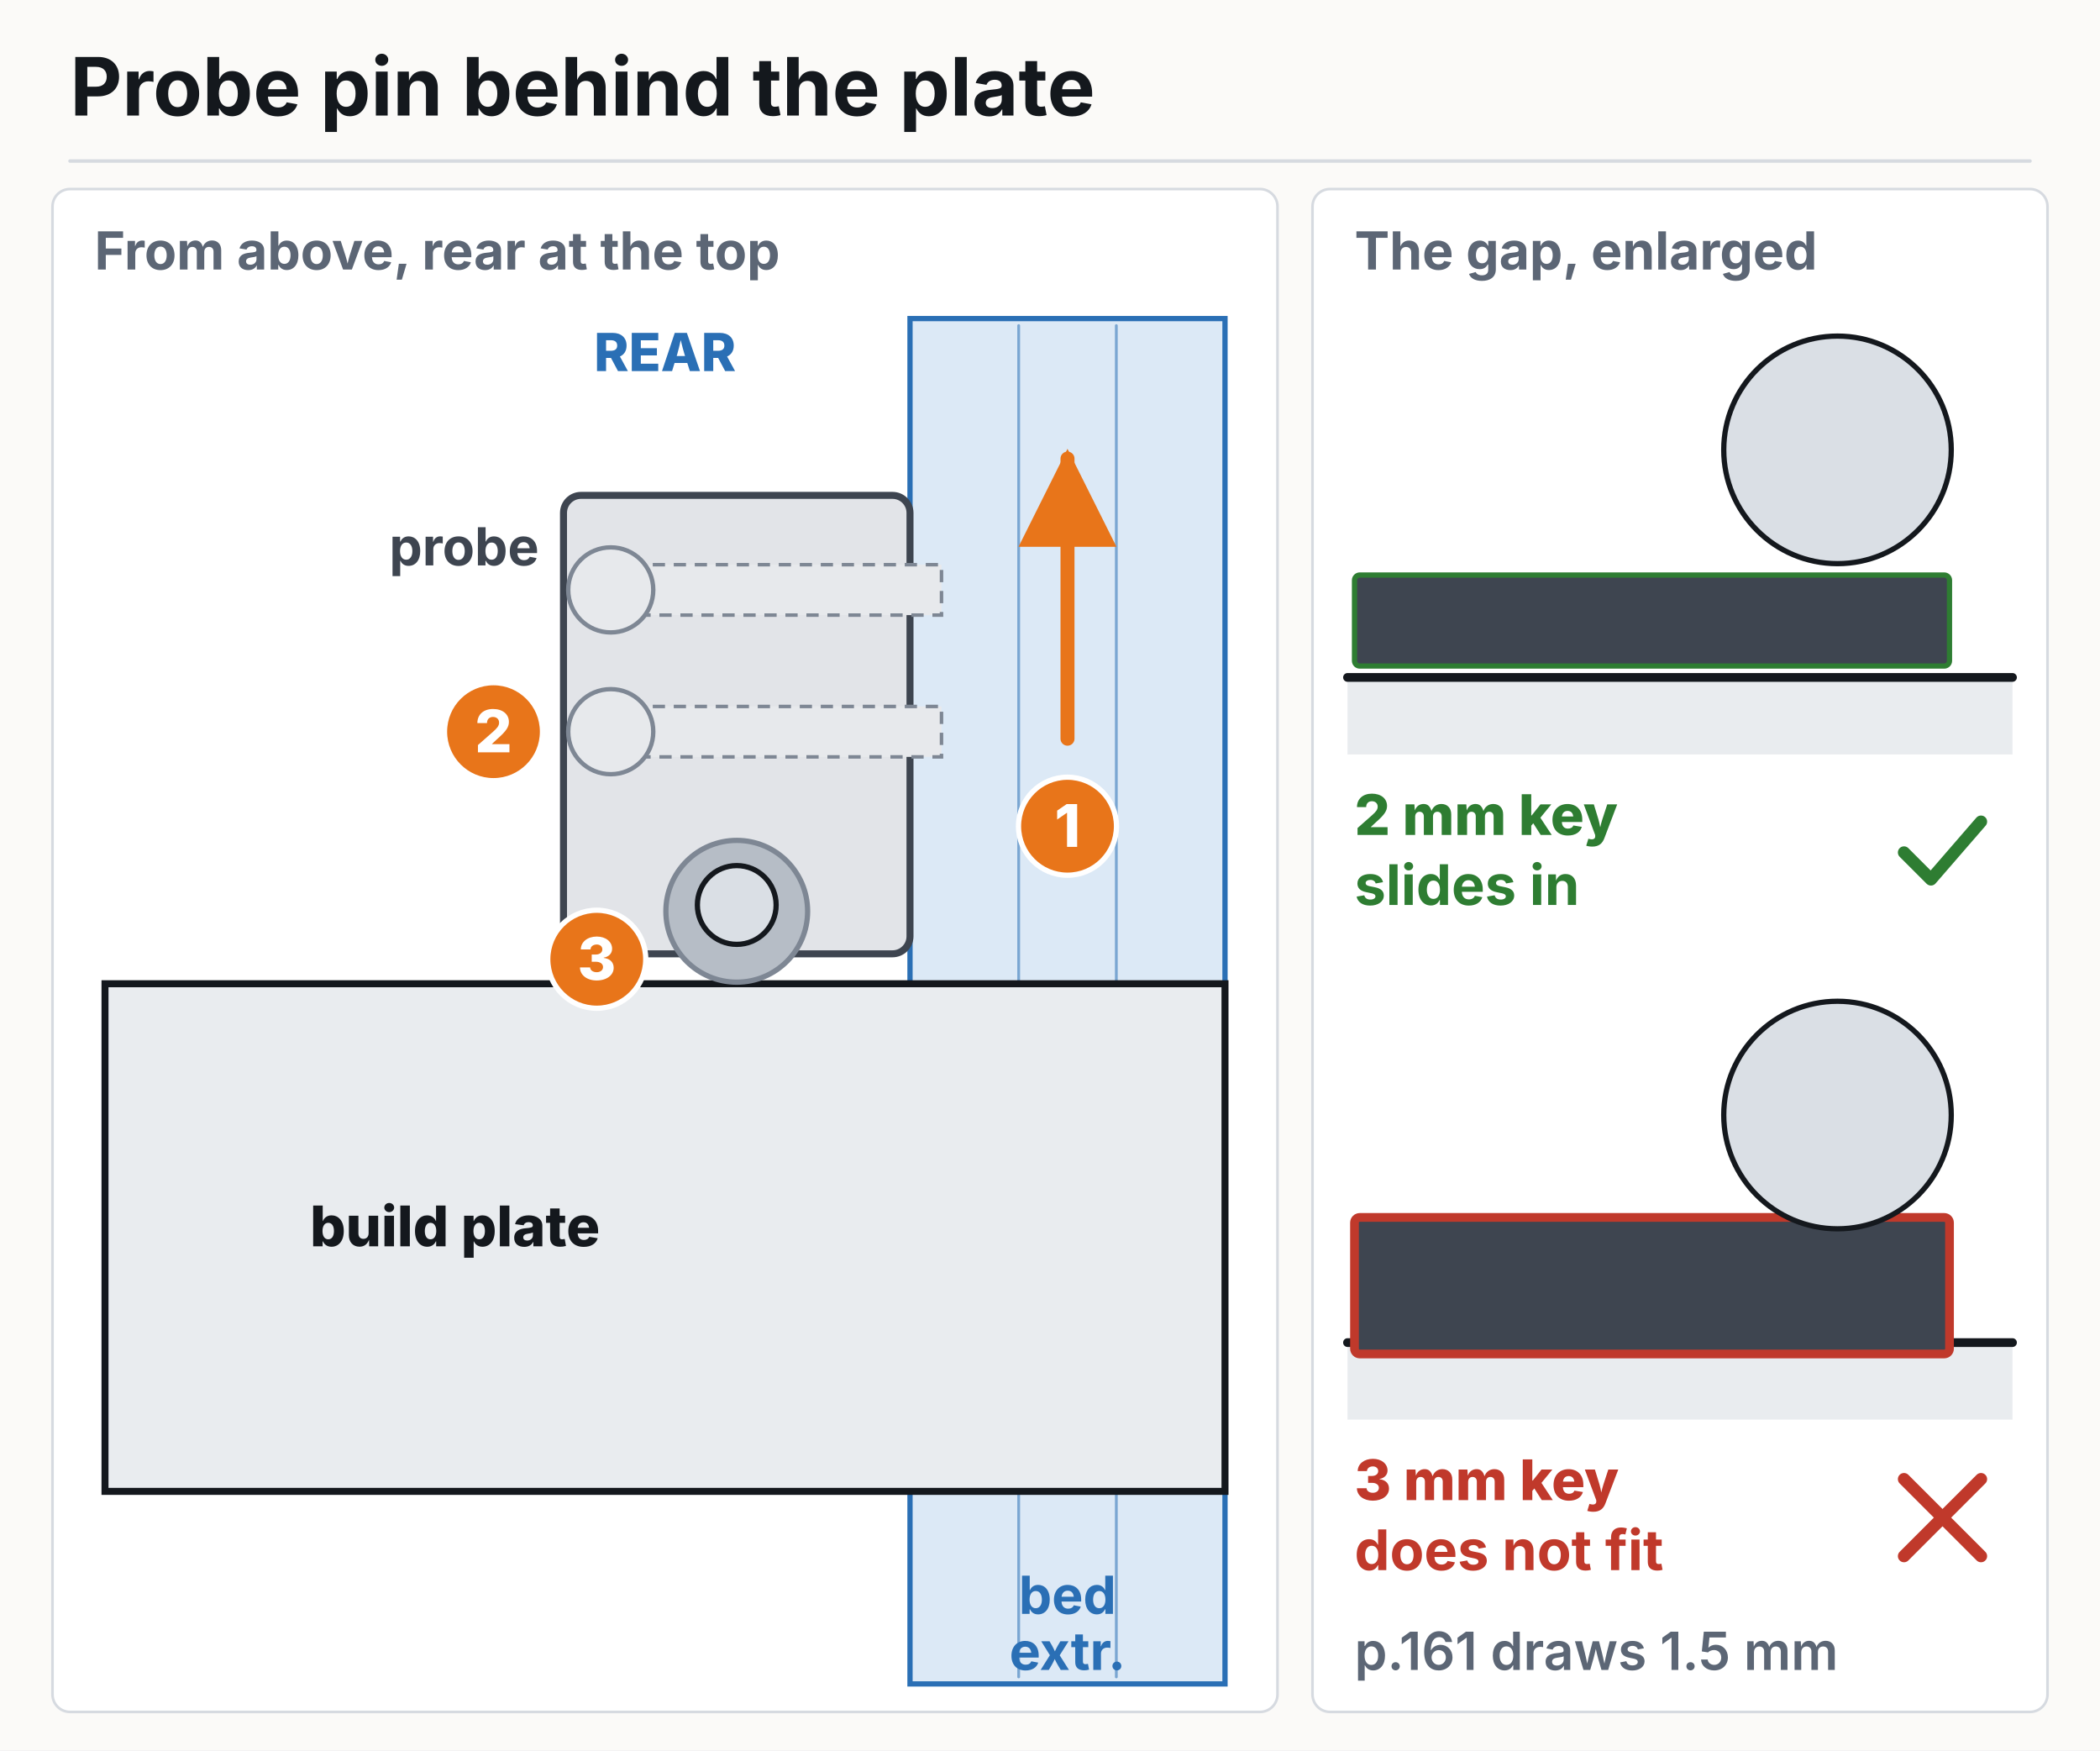
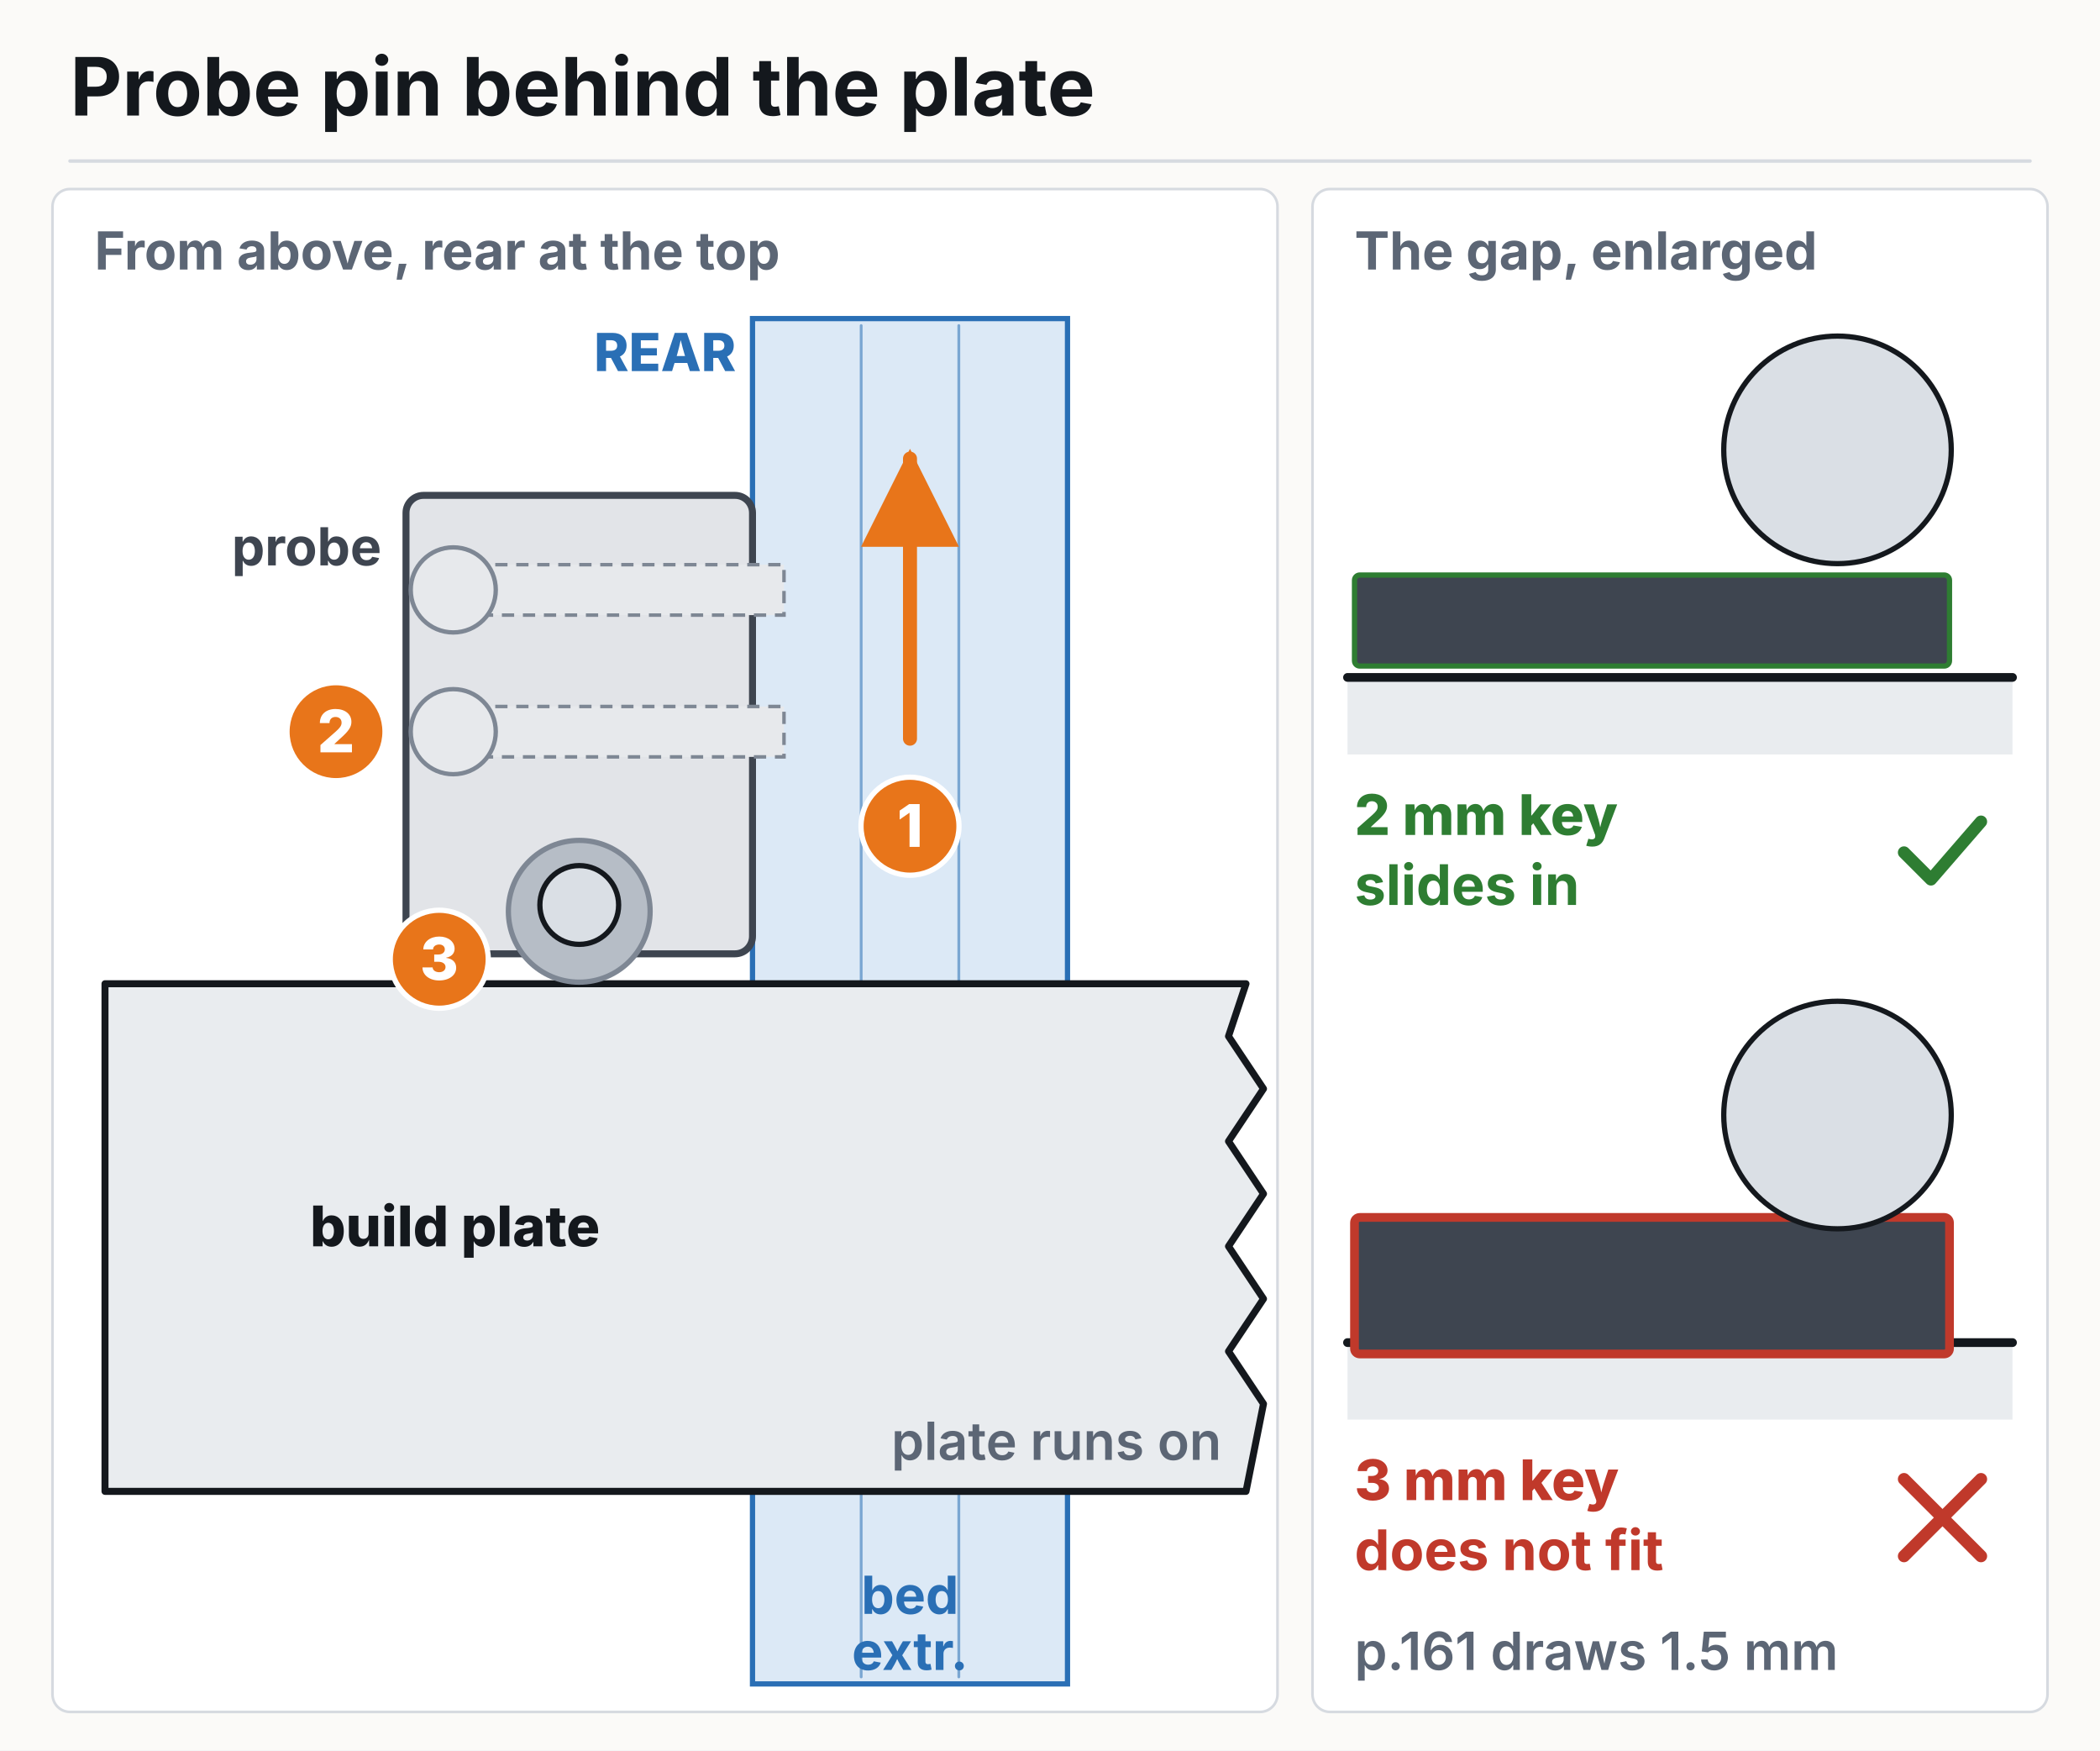
<svg xmlns="http://www.w3.org/2000/svg" viewBox="0 0 1200 1000" width="1200" height="1000" role="img" aria-label="Nozzle probe pin just behind the plate's rear edge: a 2 mm key fits, a 3 mm key does not" style="color:#14181D">
  <defs>
    <marker id="arw" viewBox="0 0 10 10" refX="9" refY="5" markerWidth="7" markerHeight="7" orient="auto-start-reverse">
      <path d="M0,0 L10,5 L0,10 z" fill="#14181D" />
    </marker>
    <marker id="arwm" viewBox="0 0 10 10" refX="9" refY="5" markerWidth="7" markerHeight="7" orient="auto-start-reverse">
      <path d="M0,0 L10,5 L0,10 z" fill="#5C6675" />
    </marker>
    <marker id="arwa" viewBox="0 0 10 10" refX="9" refY="5" markerWidth="6.5" markerHeight="6.5" orient="auto-start-reverse">
      <path d="M0,0 L10,5 L0,10 z" fill="#0E8F86" />
    </marker>
    <marker id="arwb" viewBox="0 0 10 10" refX="9" refY="5" markerWidth="6.5" markerHeight="6.5" orient="auto-start-reverse">
      <path d="M0,0 L10,5 L0,10 z" fill="#7A4FD6" />
    </marker>
    <marker id="arwo" viewBox="0 0 10 10" refX="9" refY="5" markerWidth="7" markerHeight="7" orient="auto-start-reverse">
      <path d="M0,0 L10,5 L0,10 z" fill="#E8751A" />
    </marker>
    <marker id="arwr" viewBox="0 0 10 10" refX="9" refY="5" markerWidth="7" markerHeight="7" orient="auto-start-reverse">
      <path d="M0,0 L10,5 L0,10 z" fill="#C0392B" />
    </marker>
    <marker id="arwg" viewBox="0 0 10 10" refX="9" refY="5" markerWidth="7" markerHeight="7" orient="auto-start-reverse">
      <path d="M0,0 L10,5 L0,10 z" fill="#2E7D32" />
    </marker>
    <pattern id="hatch" width="7" height="7" patternTransform="rotate(45)" patternUnits="userSpaceOnUse">
      <line x1="0" y1="0" x2="0" y2="7" stroke="#9AA3AF" stroke-width="2.6" />
    </pattern>
  </defs>
  <rect width="1200" height="1000" fill="#FBFAF8" />
  <text x="40.0" y="66.0" font-family="Inter, -apple-system, BlinkMacSystemFont, 'Segoe UI', Roboto, 'Helvetica Neue', Arial, sans-serif" font-size="46" font-weight="700" text-anchor="start" fill="currentColor" letter-spacing="0">Probe pin behind the plate</text>
  <line x1="40.0" y1="92.0" x2="1160.0" y2="92.0" stroke="#D6DAE0" stroke-width="2" stroke-linecap="round" />
  <rect x="30.0" y="108.0" width="700.0" height="870.0" rx="10" fill="#FFFFFF" stroke="#D6DAE0" stroke-width="1.5" />
  <text x="54.0" y="154.0" font-family="Inter, -apple-system, BlinkMacSystemFont, 'Segoe UI', Roboto, 'Helvetica Neue', Arial, sans-serif" font-size="30" font-weight="700" text-anchor="start" fill="#5C6675" letter-spacing="0">From above, rear at the top</text>
-   <rect x="520.0" y="182.0" width="180.0" height="780.0" rx="0" fill="#DCE9F6" stroke="#2A6FB5" stroke-width="3" />
-   <line x1="582.1" y1="186.0" x2="582.1" y2="958.0" stroke="#2A6FB5" stroke-width="1.6" stroke-linecap="round" opacity="0.55" />
-   <line x1="637.9" y1="186.0" x2="637.9" y2="958.0" stroke="#2A6FB5" stroke-width="1.6" stroke-linecap="round" opacity="0.55" />
-   <text x="610.0" y="922.0" font-family="Inter, -apple-system, BlinkMacSystemFont, 'Segoe UI', Roboto, 'Helvetica Neue', Arial, sans-serif" font-size="30" font-weight="700" text-anchor="middle" fill="#2A6FB5" letter-spacing="0">bed</text>
-   <text x="610.0" y="954.0" font-family="Inter, -apple-system, BlinkMacSystemFont, 'Segoe UI', Roboto, 'Helvetica Neue', Arial, sans-serif" font-size="30" font-weight="700" text-anchor="middle" fill="#2A6FB5" letter-spacing="0">extr.</text>
-   <rect x="60.0" y="562.0" width="640.0" height="290.0" rx="0" fill="#E9ECEF" stroke="#14181D" stroke-width="4" />
+   <rect x="430.0" y="182.0" width="180.0" height="780.0" rx="0" fill="#DCE9F6" stroke="#2A6FB5" stroke-width="3" />
+   <line x1="492.1" y1="186.0" x2="492.1" y2="958.0" stroke="#2A6FB5" stroke-width="1.6" stroke-linecap="round" opacity="0.55" />
+   <line x1="547.9" y1="186.0" x2="547.9" y2="958.0" stroke="#2A6FB5" stroke-width="1.6" stroke-linecap="round" opacity="0.55" />
+   <text x="520.0" y="922.0" font-family="Inter, -apple-system, BlinkMacSystemFont, 'Segoe UI', Roboto, 'Helvetica Neue', Arial, sans-serif" font-size="30" font-weight="700" text-anchor="middle" fill="#2A6FB5" letter-spacing="0">bed</text>
+   <text x="520.0" y="954.0" font-family="Inter, -apple-system, BlinkMacSystemFont, 'Segoe UI', Roboto, 'Helvetica Neue', Arial, sans-serif" font-size="30" font-weight="700" text-anchor="middle" fill="#2A6FB5" letter-spacing="0">extr.</text>
+   <path d="M 60 562 L 712 562 L 702 592 L 722 622 L 702 652 L 722 682 L 702 712 L 722 742 L 702 772 L 722 802 L 712 852 L 60 852 Z" fill="#E9ECEF" stroke="#14181D" stroke-width="4" stroke-linecap="round" stroke-linejoin="round" />
+   <text x="698.0" y="834.0" font-family="Inter, -apple-system, BlinkMacSystemFont, 'Segoe UI', Roboto, 'Helvetica Neue', Arial, sans-serif" font-size="30" font-weight="600" text-anchor="end" fill="#5C6675" letter-spacing="0">plate runs on</text>
  <text x="260.0" y="712.0" font-family="Inter, -apple-system, BlinkMacSystemFont, 'Segoe UI', Roboto, 'Helvetica Neue', Arial, sans-serif" font-size="32" font-weight="800" text-anchor="middle" fill="currentColor" letter-spacing="0">build plate</text>
-   <rect x="322.0" y="283.0" width="198.0" height="261.9" rx="10" fill="#E2E4E8" stroke="#3E4550" stroke-width="4" />
-   <circle cx="421.0" cy="520.6" r="40.5" fill="#B6BDC6" stroke="#7E8794" stroke-width="3" />
-   <circle cx="421.0" cy="517.0" r="22.5" fill="#DADFE5" stroke="#14181D" stroke-width="3" />
-   <rect x="349.0" y="322.6" width="189.0" height="28.8" rx="0" fill="#E7E9EC" stroke="#7E8794" stroke-width="2" stroke-dasharray="7 5" />
-   <circle cx="349.0" cy="337.0" r="24.3" fill="#E7E9EC" stroke="#7E8794" stroke-width="2.5" />
-   <rect x="349.0" y="403.6" width="189.0" height="28.8" rx="0" fill="#E7E9EC" stroke="#7E8794" stroke-width="2" stroke-dasharray="7 5" />
-   <circle cx="349.0" cy="418.0" r="24.3" fill="#E7E9EC" stroke="#7E8794" stroke-width="2.5" />
-   <text x="308.0" y="323.0" font-family="Inter, -apple-system, BlinkMacSystemFont, 'Segoe UI', Roboto, 'Helvetica Neue', Arial, sans-serif" font-size="30" font-weight="700" text-anchor="end" fill="#3E4550" letter-spacing="0">probe</text>
-   <path d="M 610.0 422.0 L 610.0 262.0" fill="none" stroke="#E8751A" stroke-width="8" stroke-linecap="round" stroke-linejoin="round" marker-end="url(#arwo)" />
-   <circle cx="610.0" cy="472.0" r="28.0" fill="#E8751A" stroke="#FFFFFF" stroke-width="3" />
-   <text x="610.0" y="483.8" font-family="Inter, -apple-system, BlinkMacSystemFont, 'Segoe UI', Roboto, 'Helvetica Neue', Arial, sans-serif" font-size="33.6" font-weight="800" text-anchor="middle" fill="#FFFFFF" letter-spacing="0">1</text>
-   <circle cx="282.0" cy="418.0" r="28.0" fill="#E8751A" stroke="#FFFFFF" stroke-width="3" />
-   <text x="282.0" y="429.8" font-family="Inter, -apple-system, BlinkMacSystemFont, 'Segoe UI', Roboto, 'Helvetica Neue', Arial, sans-serif" font-size="33.6" font-weight="800" text-anchor="middle" fill="#FFFFFF" letter-spacing="0">2</text>
-   <circle cx="341.0" cy="548.0" r="28.0" fill="#E8751A" stroke="#FFFFFF" stroke-width="3" />
-   <text x="341.0" y="559.8" font-family="Inter, -apple-system, BlinkMacSystemFont, 'Segoe UI', Roboto, 'Helvetica Neue', Arial, sans-serif" font-size="33.6" font-weight="800" text-anchor="middle" fill="#FFFFFF" letter-spacing="0">3</text>
+   <rect x="232.0" y="283.0" width="198.0" height="261.9" rx="10" fill="#E2E4E8" stroke="#3E4550" stroke-width="4" />
+   <circle cx="331.0" cy="520.6" r="40.5" fill="#B6BDC6" stroke="#7E8794" stroke-width="3" />
+   <circle cx="331.0" cy="517.0" r="22.5" fill="#DADFE5" stroke="#14181D" stroke-width="3" />
+   <rect x="259.0" y="322.6" width="189.0" height="28.8" rx="0" fill="#E7E9EC" stroke="#7E8794" stroke-width="2" stroke-dasharray="7 5" />
+   <circle cx="259.0" cy="337.0" r="24.3" fill="#E7E9EC" stroke="#7E8794" stroke-width="2.5" />
+   <rect x="259.0" y="403.6" width="189.0" height="28.8" rx="0" fill="#E7E9EC" stroke="#7E8794" stroke-width="2" stroke-dasharray="7 5" />
+   <circle cx="259.0" cy="418.0" r="24.3" fill="#E7E9EC" stroke="#7E8794" stroke-width="2.5" />
+   <text x="218.0" y="323.0" font-family="Inter, -apple-system, BlinkMacSystemFont, 'Segoe UI', Roboto, 'Helvetica Neue', Arial, sans-serif" font-size="30" font-weight="700" text-anchor="end" fill="#3E4550" letter-spacing="0">probe</text>
+   <path d="M 520.0 422.0 L 520.0 262.0" fill="none" stroke="#E8751A" stroke-width="8" stroke-linecap="round" stroke-linejoin="round" marker-end="url(#arwo)" />
+   <circle cx="520.0" cy="472.0" r="28.0" fill="#E8751A" stroke="#FFFFFF" stroke-width="3" />
+   <text x="520.0" y="483.8" font-family="Inter, -apple-system, BlinkMacSystemFont, 'Segoe UI', Roboto, 'Helvetica Neue', Arial, sans-serif" font-size="33.6" font-weight="800" text-anchor="middle" fill="#FFFFFF" letter-spacing="0">1</text>
+   <circle cx="192.0" cy="418.0" r="28.0" fill="#E8751A" stroke="#FFFFFF" stroke-width="3" />
+   <text x="192.0" y="429.8" font-family="Inter, -apple-system, BlinkMacSystemFont, 'Segoe UI', Roboto, 'Helvetica Neue', Arial, sans-serif" font-size="33.6" font-weight="800" text-anchor="middle" fill="#FFFFFF" letter-spacing="0">2</text>
+   <circle cx="251.0" cy="548.0" r="28.0" fill="#E8751A" stroke="#FFFFFF" stroke-width="3" />
+   <text x="251.0" y="559.8" font-family="Inter, -apple-system, BlinkMacSystemFont, 'Segoe UI', Roboto, 'Helvetica Neue', Arial, sans-serif" font-size="33.6" font-weight="800" text-anchor="middle" fill="#FFFFFF" letter-spacing="0">3</text>
  <text x="380.0" y="212.0" font-family="Inter, -apple-system, BlinkMacSystemFont, 'Segoe UI', Roboto, 'Helvetica Neue', Arial, sans-serif" font-size="30" font-weight="800" text-anchor="middle" fill="#2A6FB5" letter-spacing="0">REAR</text>
  <rect x="750.0" y="108.0" width="420.0" height="870.0" rx="10" fill="#FFFFFF" stroke="#D6DAE0" stroke-width="1.5" />
  <text x="774.0" y="154.0" font-family="Inter, -apple-system, BlinkMacSystemFont, 'Segoe UI', Roboto, 'Helvetica Neue', Arial, sans-serif" font-size="30" font-weight="700" text-anchor="start" fill="#5C6675" letter-spacing="0">The gap, enlarged</text>
  <rect x="770.0" y="387.0" width="380.0" height="44.0" rx="0" fill="#E9ECEF" stroke="none" stroke-width="0" />
  <line x1="770.0" y1="387.0" x2="1150.0" y2="387.0" stroke="#14181D" stroke-width="5" stroke-linecap="round" />
  <rect x="774.0" y="328.5" width="340.0" height="52.0" rx="3" fill="#3E4550" stroke="#2E7D32" stroke-width="3" />
  <circle cx="1050.0" cy="257.0" r="65.0" fill="#DADFE5" stroke="#14181D" stroke-width="3" />
  <text x="774.0" y="477.0" font-family="Inter, -apple-system, BlinkMacSystemFont, 'Segoe UI', Roboto, 'Helvetica Neue', Arial, sans-serif" font-size="32" font-weight="800" text-anchor="start" fill="#2E7D32" letter-spacing="0">2 mm key</text>
  <text x="774.0" y="517.0" font-family="Inter, -apple-system, BlinkMacSystemFont, 'Segoe UI', Roboto, 'Helvetica Neue', Arial, sans-serif" font-size="32" font-weight="700" text-anchor="start" fill="#2E7D32" letter-spacing="0">slides in</text>
  <path d="M 1088 487.0 L 1103.4 502.4 L 1132 469.4" fill="none" stroke="#2E7D32" stroke-width="7" stroke-linecap="round" stroke-linejoin="round" />
  <rect x="770.0" y="767.0" width="380.0" height="44.0" rx="0" fill="#E9ECEF" stroke="none" stroke-width="0" />
  <line x1="770.0" y1="767.0" x2="1150.0" y2="767.0" stroke="#14181D" stroke-width="5" stroke-linecap="round" />
  <rect x="774.0" y="695.5" width="340.0" height="78.0" rx="3" fill="#3E4550" stroke="#C0392B" stroke-width="5" />
  <circle cx="1050.0" cy="637.0" r="65.0" fill="#DADFE5" stroke="#14181D" stroke-width="3" />
  <text x="774.0" y="857.0" font-family="Inter, -apple-system, BlinkMacSystemFont, 'Segoe UI', Roboto, 'Helvetica Neue', Arial, sans-serif" font-size="32" font-weight="800" text-anchor="start" fill="#C0392B" letter-spacing="0">3 mm key</text>
  <text x="774.0" y="897.0" font-family="Inter, -apple-system, BlinkMacSystemFont, 'Segoe UI', Roboto, 'Helvetica Neue', Arial, sans-serif" font-size="32" font-weight="700" text-anchor="start" fill="#C0392B" letter-spacing="0">does not fit</text>
  <line x1="1088.0" y1="845.0" x2="1132.0" y2="889.0" stroke="#C0392B" stroke-width="7" stroke-linecap="round" />
  <line x1="1088.0" y1="889.0" x2="1132.0" y2="845.0" stroke="#C0392B" stroke-width="7" stroke-linecap="round" />
  <text x="774.0" y="954.0" font-family="Inter, -apple-system, BlinkMacSystemFont, 'Segoe UI', Roboto, 'Helvetica Neue', Arial, sans-serif" font-size="30" font-weight="600" text-anchor="start" fill="#5C6675" letter-spacing="0">p.161 draws 1.5 mm</text>
</svg>
